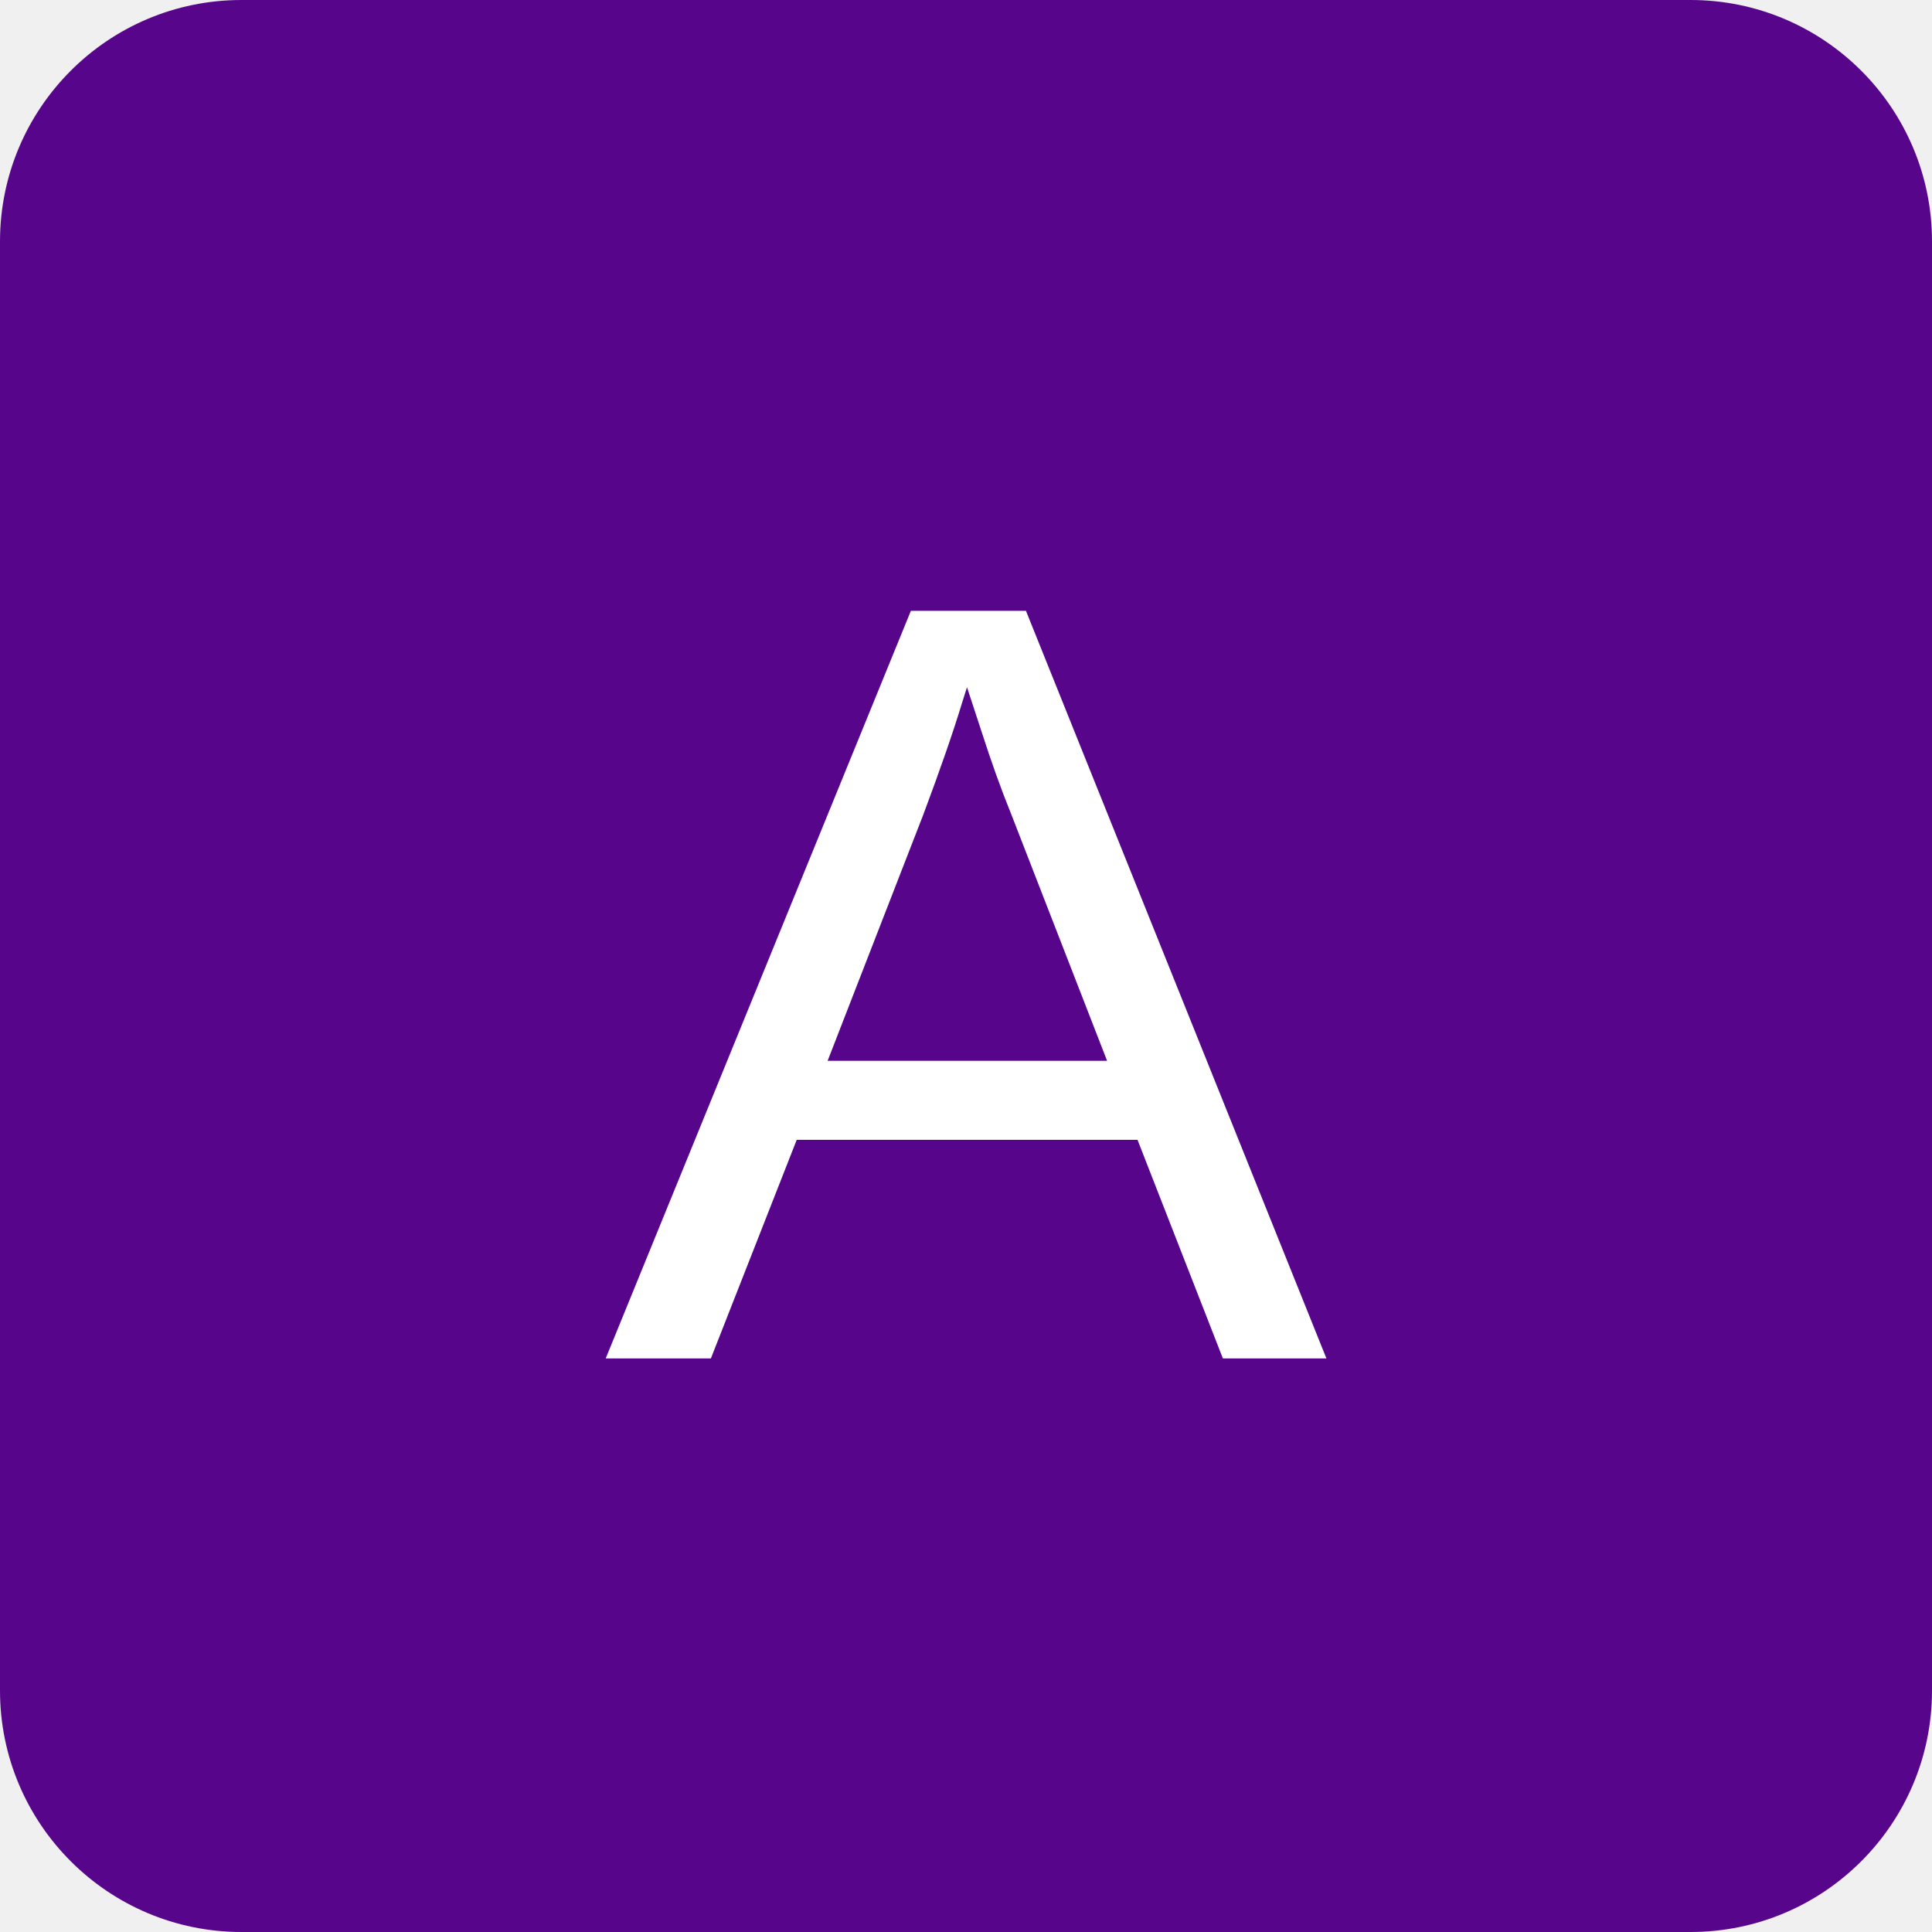
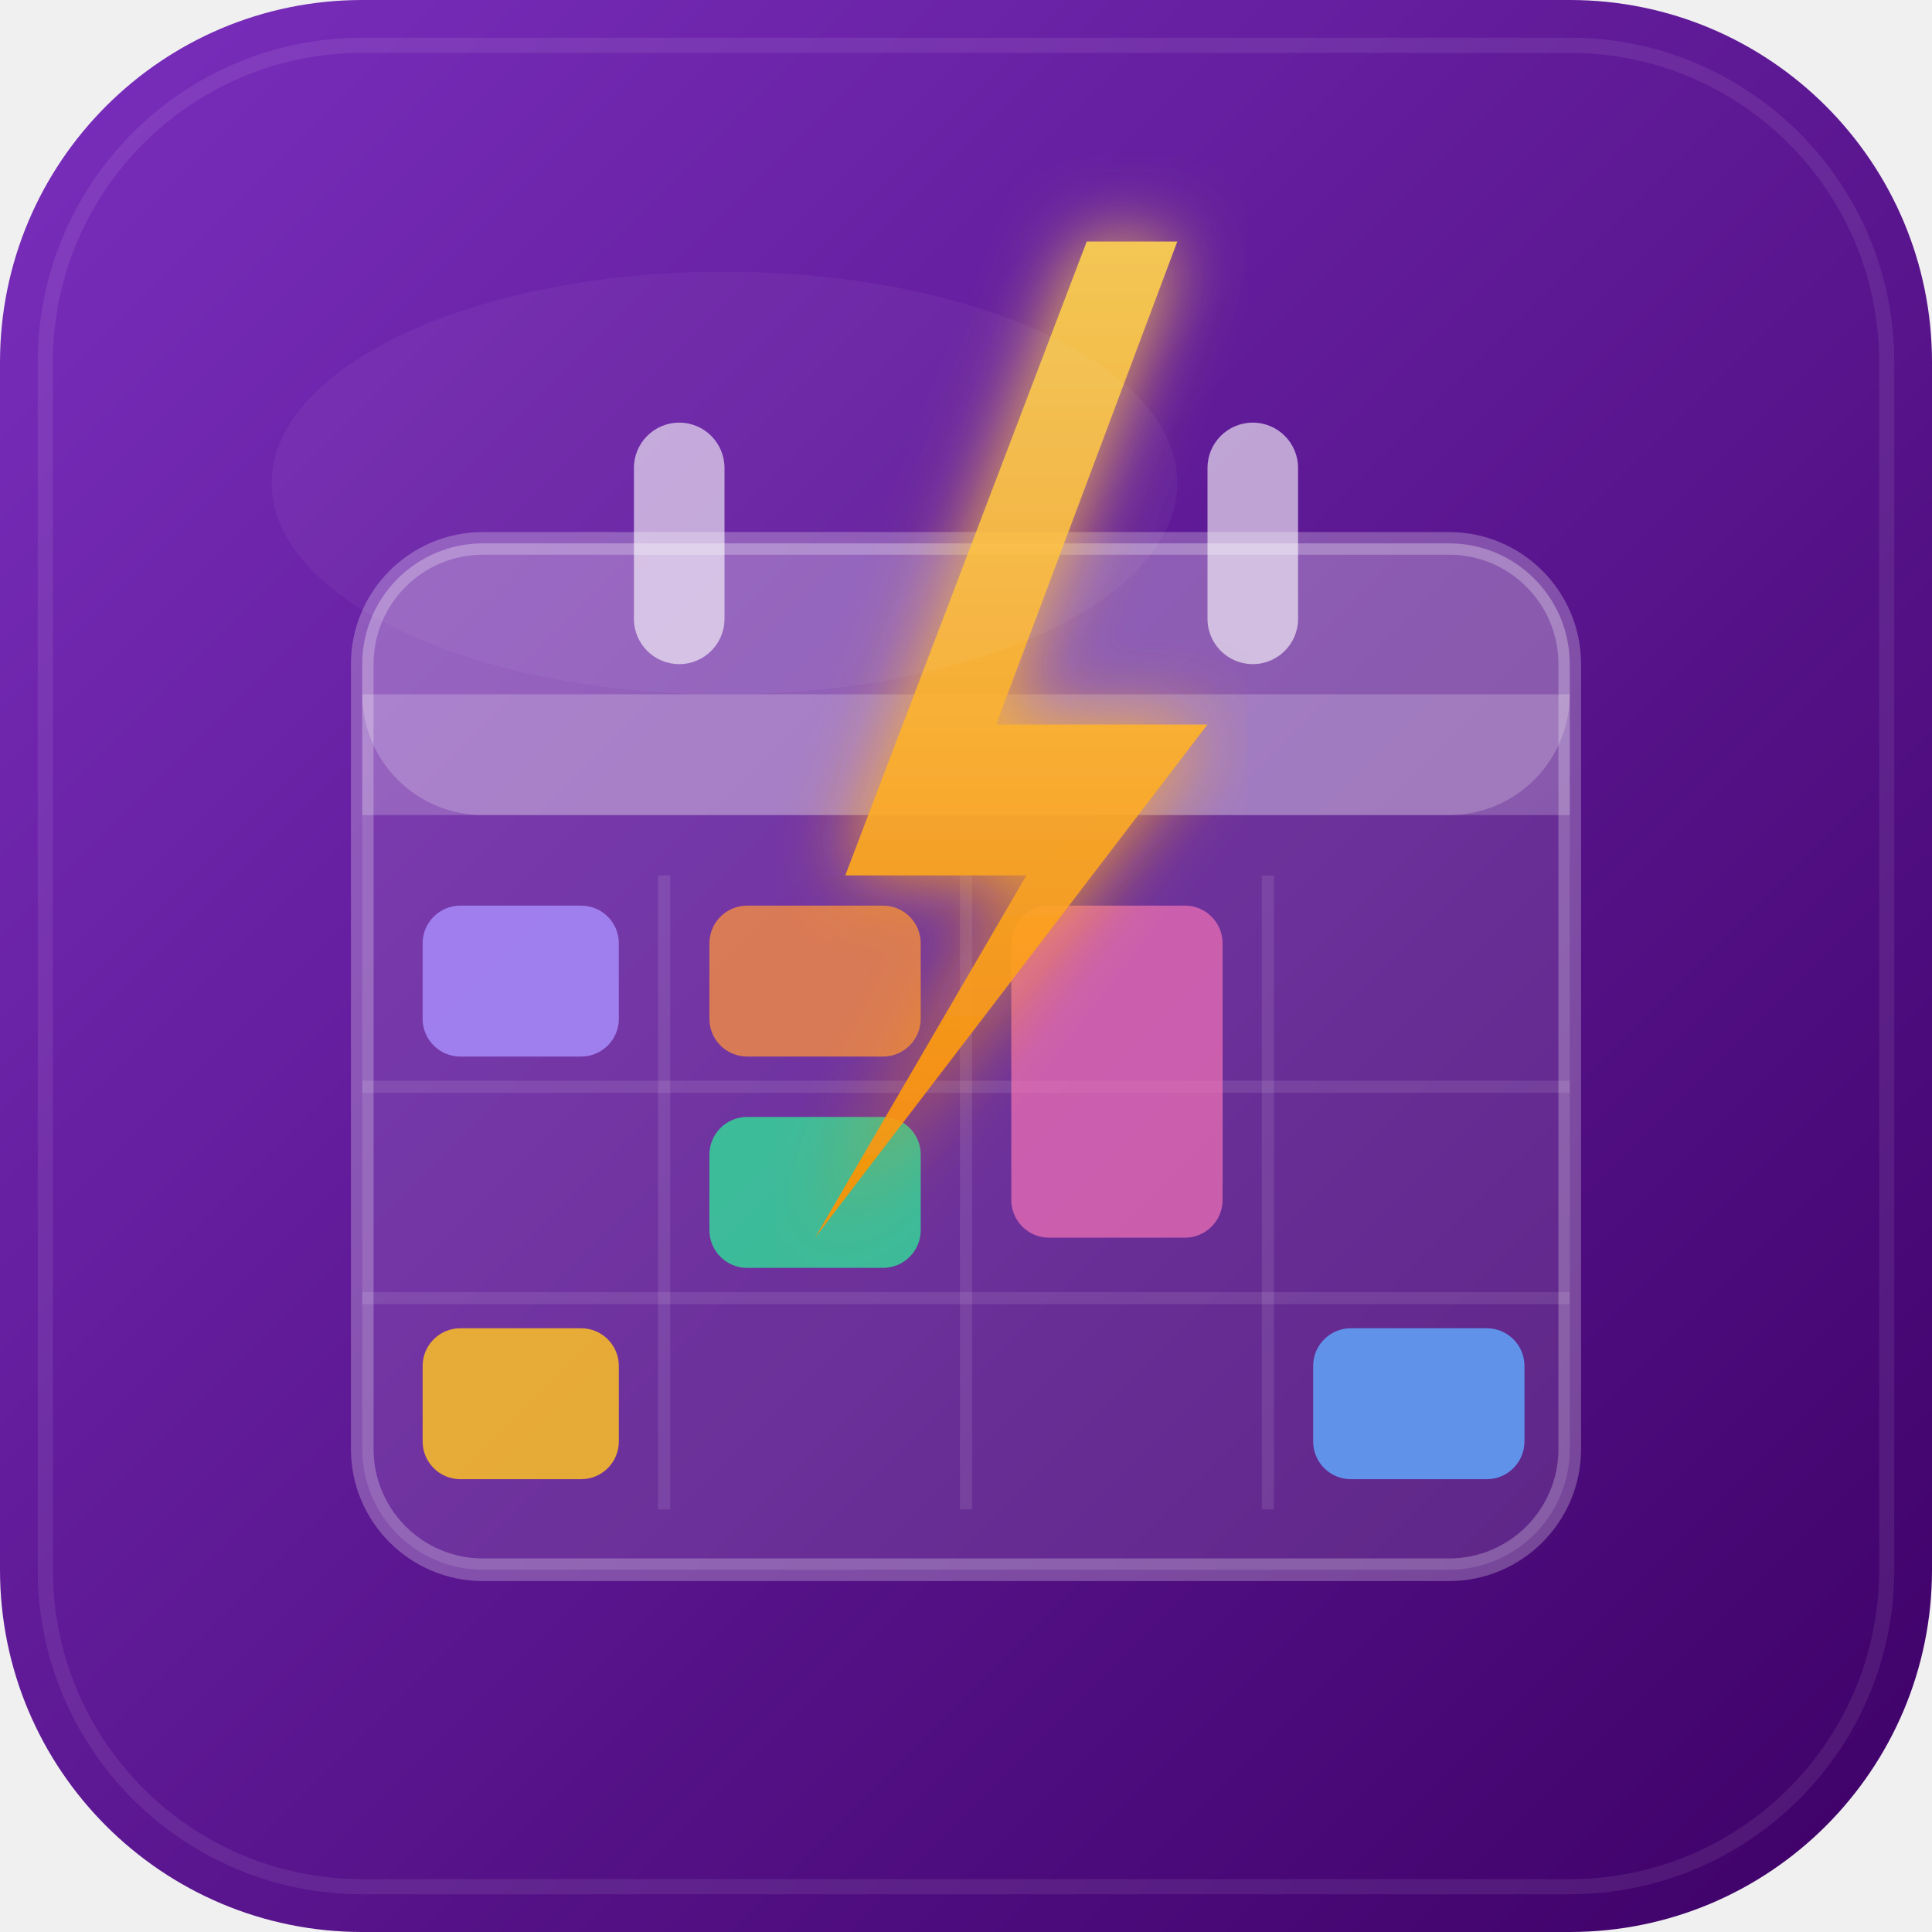
<svg xmlns="http://www.w3.org/2000/svg" width="128" height="128" viewBox="0 0 128 128">
-   <rect width="128" height="128" rx="16" fill="#57068c" />
-   <text x="64" y="90" font-size="72" font-family="Arial" fill="white" text-anchor="middle">A</text>
+   <defs>
+     <linearGradient id="bg" x1="0" y1="0" x2="1" y2="1">
+       <stop offset="0%" stop-color="#7B2FBE" />
+       <stop offset="100%" stop-color="#3D0066" />
+     </linearGradient>
+     <linearGradient id="bolt" x1="0" y1="0" x2="0" y2="1">
+       <stop offset="0%" stop-color="#FFD54F" />
+       <stop offset="100%" stop-color="#FF8F00" />
+     </linearGradient>
+     <filter id="glow">
+       <feGaussianBlur stdDeviation="2.5" result="blur" />
+       <feMerge>
+         <feMergeNode in="blur" />
+         <feMergeNode in="SourceGraphic" />
+       </feMerge>
+     </filter>
+   </defs>
+   <rect width="128" height="128" rx="24" fill="url(#bg)" />
+   <rect x="3" y="3" width="122" height="122" rx="21" fill="none" stroke="rgba(255,255,255,0.08)" stroke-width="1" />
+   <rect x="24" y="36" width="80" height="68" rx="8" fill="rgba(255,255,255,0.12)" stroke="rgba(255,255,255,0.25)" stroke-width="1.5" />
+   <rect x="24" y="36" width="80" height="18" rx="8" fill="rgba(255,255,255,0.2)" />
+   <rect x="24" y="46" width="80" height="8" fill="rgba(255,255,255,0.2)" />
+   <rect x="42" y="28" width="6" height="16" rx="3" fill="rgba(255,255,255,0.6)" />
+   <rect x="80" y="28" width="6" height="16" rx="3" fill="rgba(255,255,255,0.6)" />
+   <line x1="44" y1="58" x2="44" y2="100" stroke="rgba(255,255,255,0.1)" stroke-width="0.8" />
+   <line x1="64" y1="58" x2="64" y2="100" stroke="rgba(255,255,255,0.1)" stroke-width="0.8" />
+   <line x1="84" y1="58" x2="84" y2="100" stroke="rgba(255,255,255,0.1)" stroke-width="0.8" />
+   <line x1="24" y1="72" x2="104" y2="72" stroke="rgba(255,255,255,0.1)" stroke-width="0.8" />
+   <line x1="24" y1="86" x2="104" y2="86" stroke="rgba(255,255,255,0.1)" stroke-width="0.8" />
+   <rect x="28" y="60" width="13" height="10" rx="2.5" fill="#A78BFA" opacity="0.85" />
+   <rect x="47" y="74" width="14" height="10" rx="2.5" fill="#34D399" opacity="0.85" />
+   <rect x="67" y="60" width="14" height="22" rx="2.5" fill="#F472B6" opacity="0.7" />
+   <rect x="87" y="88" width="14" height="10" rx="2.5" fill="#60A5FA" opacity="0.85" />
+   <rect x="28" y="88" width="13" height="10" rx="2.5" fill="#FBBF24" opacity="0.85" />
+   <rect x="47" y="60" width="14" height="10" rx="2.5" fill="#FB923C" opacity="0.75" />
+   <polygon points="72,16 56,58 68,58 54,82 80,48 66,48 78,16" fill="url(#bolt)" filter="url(#glow)" opacity="0.92" />
+   <ellipse cx="48" cy="32" rx="30" ry="14" fill="rgba(255,255,255,0.04)" />
</svg>
